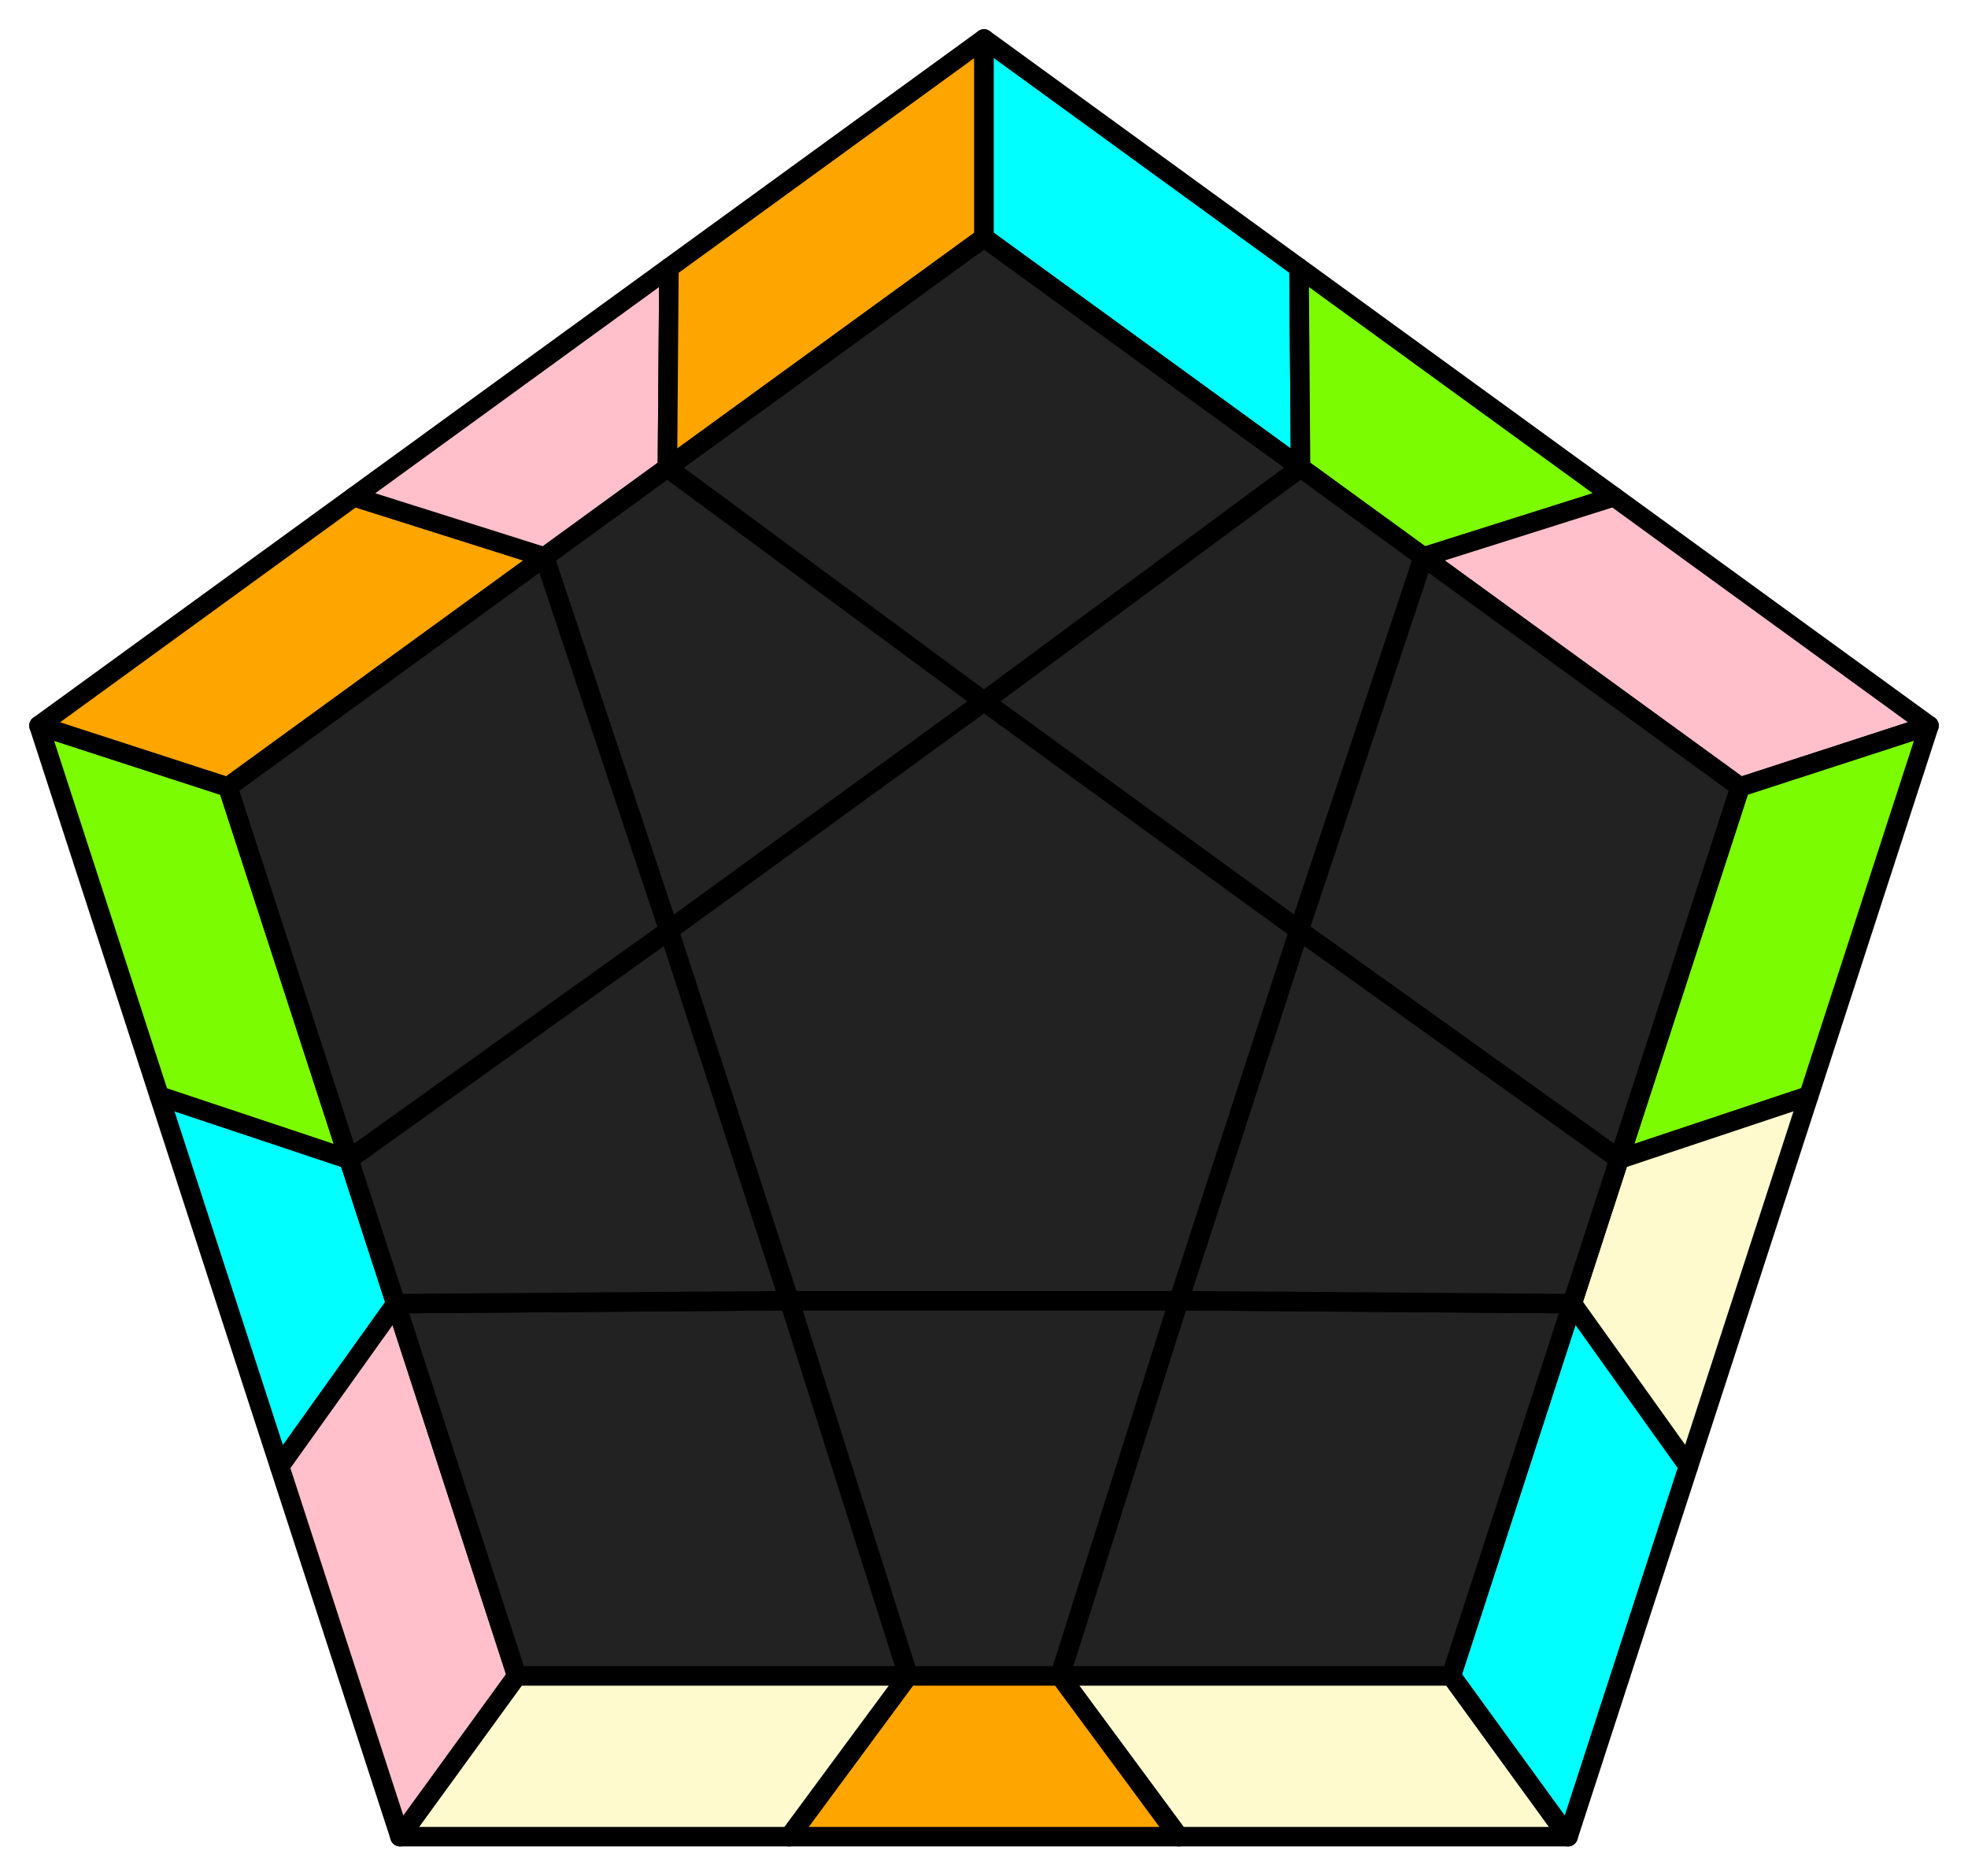
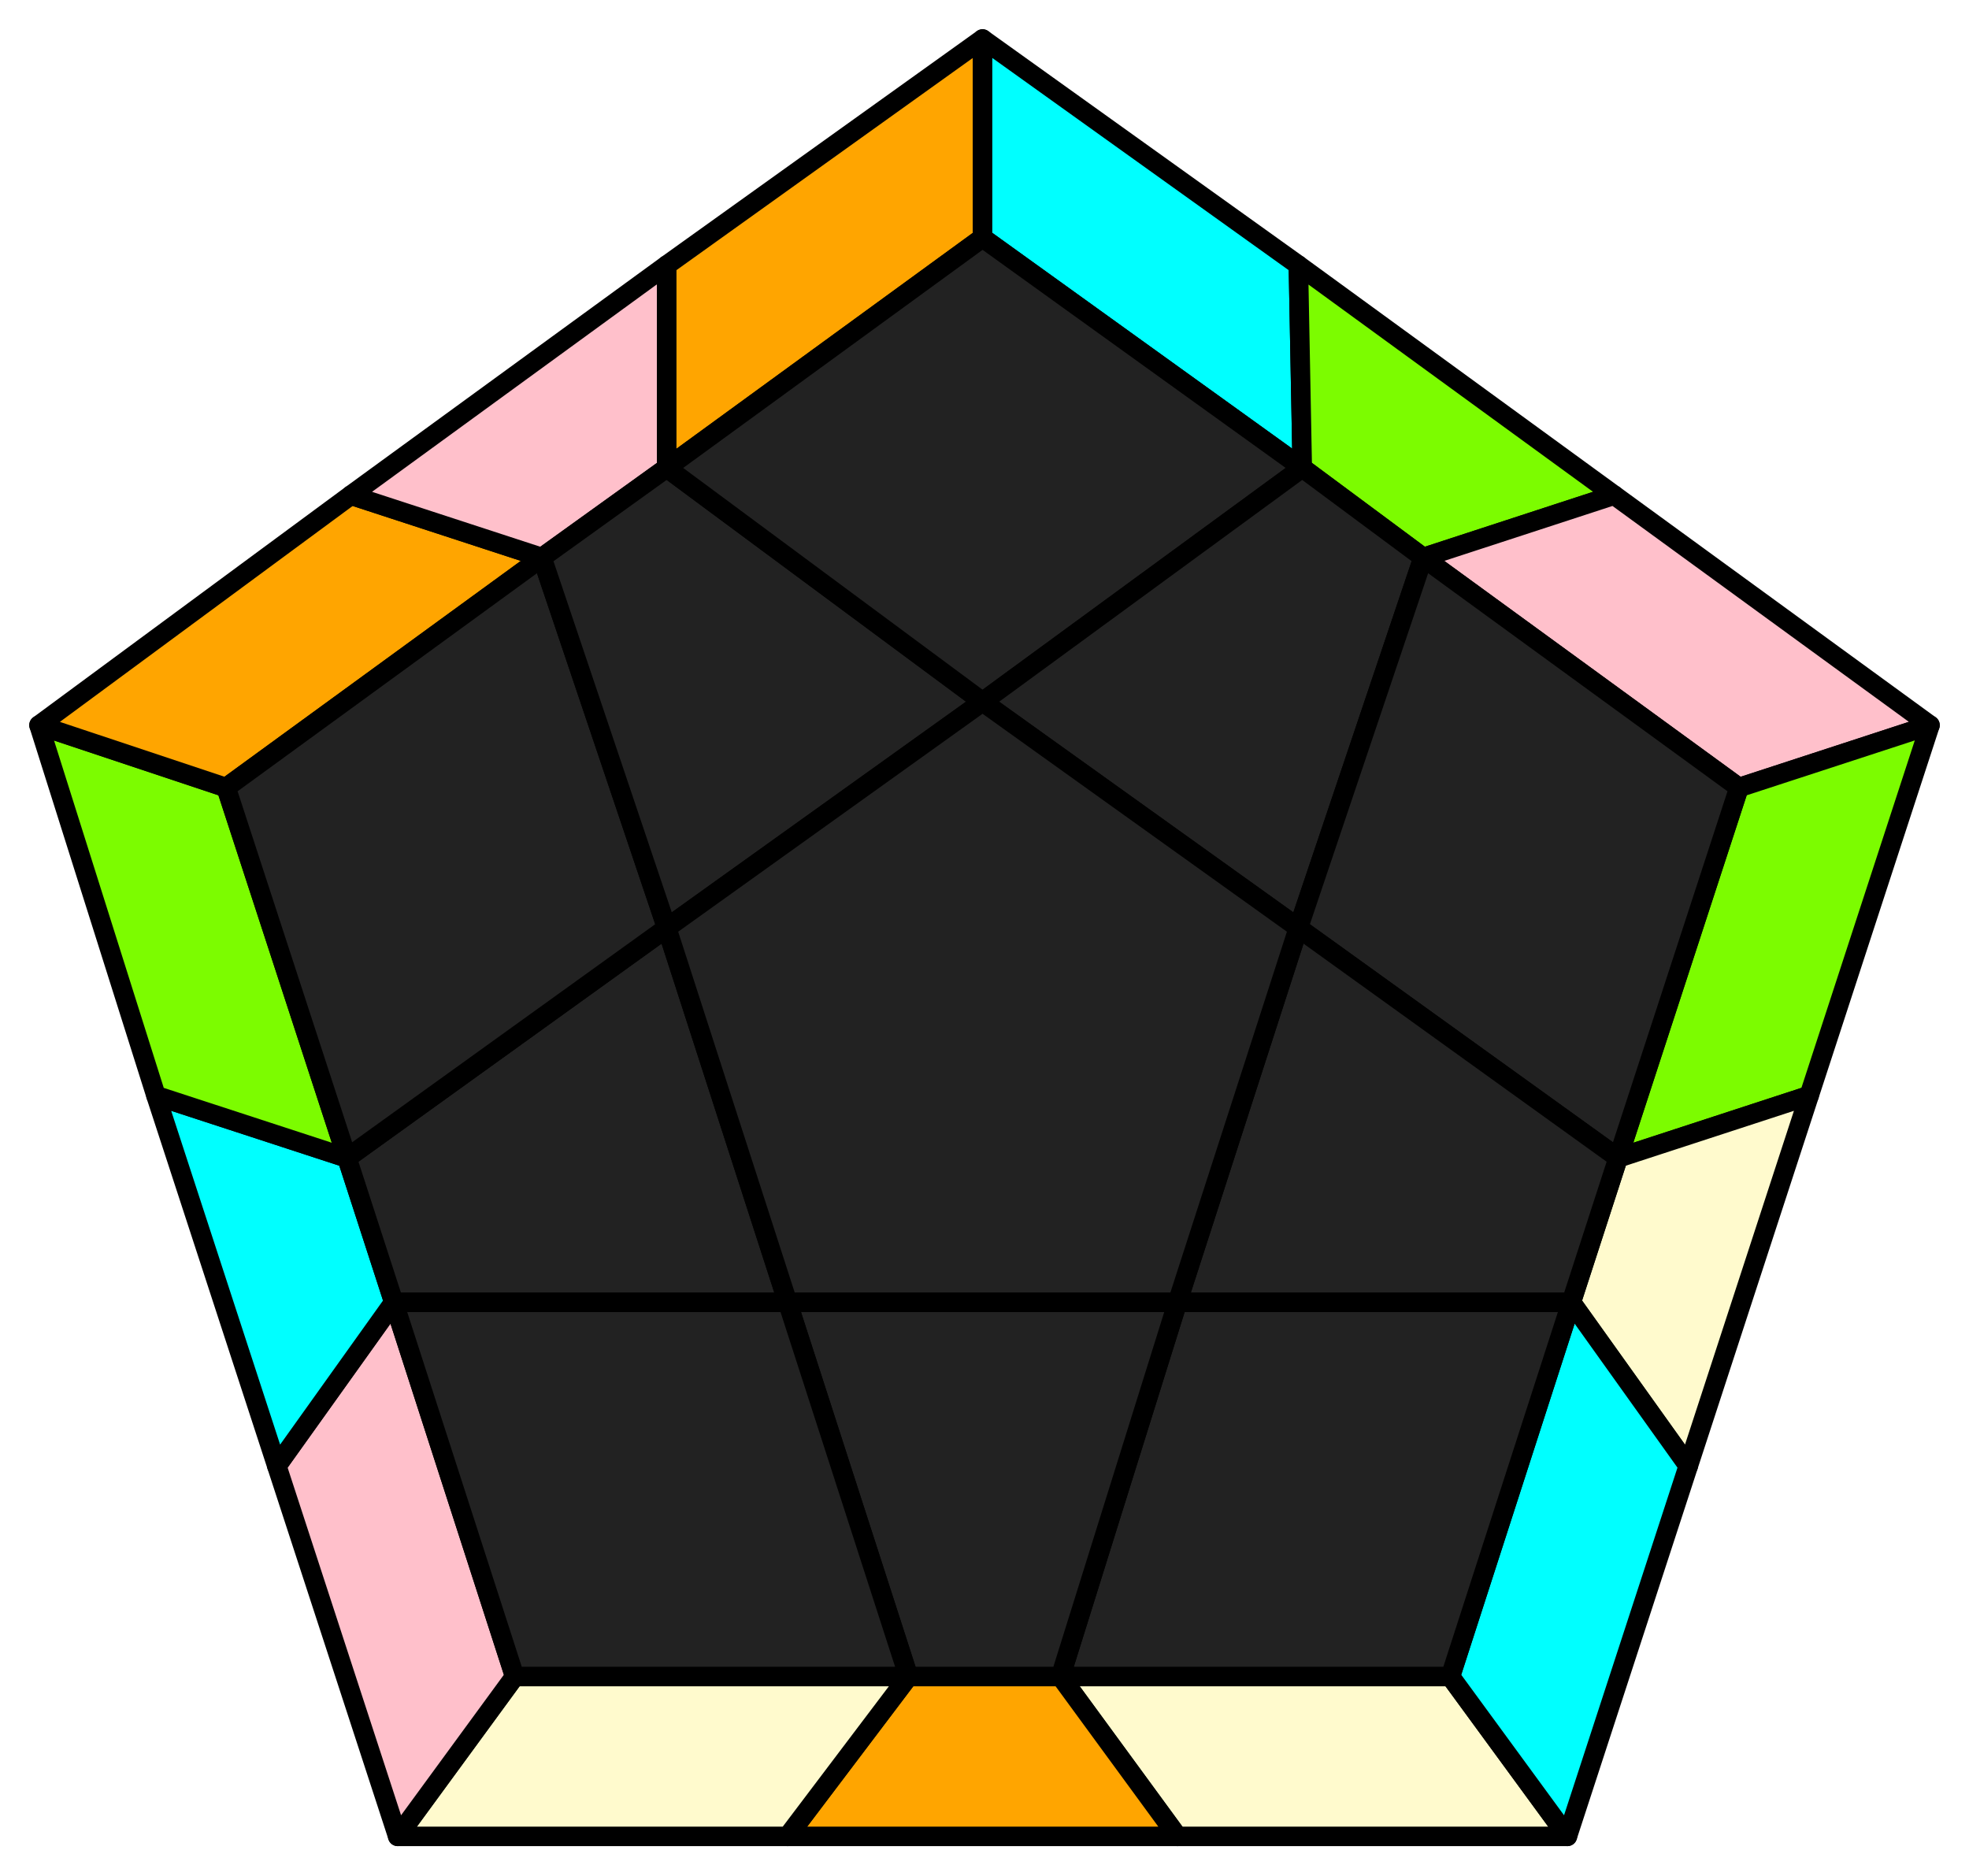
- <svg xmlns="http://www.w3.org/2000/svg" width="50.541" height="48.165">
-   <polygon stroke="black" stroke-width="0.5" points="40.271 47.165 30.271 47.165 27.221 43.036 37.271 43.036" stroke-linejoin="round" fill="#fffacd" />
-   <polygon stroke="black" stroke-width="0.5" points="30.271 47.165 20.271 47.165 23.321 43.036 27.221 43.036" stroke-linejoin="round" fill="#ffa500" />
-   <polygon stroke="black" stroke-width="0.5" points="20.271 47.165 10.271 47.165 13.271 43.036 23.321 43.036" stroke-linejoin="round" fill="#fffacd" />
-   <polygon stroke="black" stroke-width="0.5" points="10.271 47.165 7.18 37.655 10.165 33.478 13.271 43.036" stroke-linejoin="round" fill="#ffc0cb" />
-   <polygon stroke="black" stroke-width="0.5" points="7.18 37.655 4.09 28.144 8.96 29.769 10.165 33.478" stroke-linejoin="round" fill="#00ffff" />
-   <polygon stroke="black" stroke-width="0.5" points="4.09 28.144 1.0 18.634 5.854 20.211 8.96 29.769" stroke-linejoin="round" fill="#7cfc00" />
-   <polygon stroke="black" stroke-width="0.5" points="1.0 18.634 9.09 12.756 13.985 14.304 5.854 20.211" stroke-linejoin="round" fill="#ffa500" />
-   <polygon stroke="black" stroke-width="0.5" points="9.09 12.756 17.18 6.878 17.14 12.011 13.985 14.304" stroke-linejoin="round" fill="#ffc0cb" />
-   <polygon stroke="black" stroke-width="0.5" points="17.18 6.878 25.271 1.0 25.271 6.104 17.14 12.011" stroke-linejoin="round" fill="#ffa500" />
-   <polygon stroke="black" stroke-width="0.5" points="25.271 1.0 33.361 6.878 33.401 12.011 25.271 6.104" stroke-linejoin="round" fill="#00ffff" />
-   <polygon stroke="black" stroke-width="0.5" points="33.361 6.878 41.451 12.756 36.556 14.304 33.401 12.011" stroke-linejoin="round" fill="#7cfc00" />
-   <polygon stroke="black" stroke-width="0.5" points="41.451 12.756 49.541 18.634 44.687 20.211 36.556 14.304" stroke-linejoin="round" fill="#ffc0cb" />
-   <polygon stroke="black" stroke-width="0.5" points="49.541 18.634 46.451 28.144 41.581 29.769 44.687 20.211" stroke-linejoin="round" fill="#7cfc00" />
-   <polygon stroke="black" stroke-width="0.5" points="46.451 28.144 43.361 37.655 40.376 33.478 41.581 29.769" stroke-linejoin="round" fill="#fffacd" />
-   <polygon stroke="black" stroke-width="0.5" points="43.361 37.655 40.271 47.165 37.271 43.036 40.376 33.478" stroke-linejoin="round" fill="#00ffff" />
-   <polygon stroke="black" stroke-width="0.5" points="37.271 43.036 27.221 43.036 30.271 33.401 40.376 33.478" stroke-linejoin="round" fill="#222" />
-   <polygon stroke="black" stroke-width="0.5" points="27.221 43.036 23.321 43.036 20.271 33.401 30.271 33.401" stroke-linejoin="round" fill="#222" />
-   <polygon stroke="black" stroke-width="0.5" points="13.271 43.036 10.165 33.478 20.271 33.401 23.321 43.036" stroke-linejoin="round" fill="#222" />
-   <polygon stroke="black" stroke-width="0.5" points="10.165 33.478 8.96 29.769 17.18 23.891 20.271 33.401" stroke-linejoin="round" fill="#222" />
-   <polygon stroke="black" stroke-width="0.5" points="5.854 20.211 13.985 14.304 17.18 23.891 8.96 29.769" stroke-linejoin="round" fill="#222" />
-   <polygon stroke="black" stroke-width="0.5" points="13.985 14.304 17.14 12.011 25.271 18.013 17.18 23.891" stroke-linejoin="round" fill="#222" />
-   <polygon stroke="black" stroke-width="0.5" points="25.271 6.104 33.401 12.011 25.271 18.013 17.14 12.011" stroke-linejoin="round" fill="#222" />
-   <polygon stroke="black" stroke-width="0.5" points="33.401 12.011 36.556 14.304 33.361 23.891 25.271 18.013" stroke-linejoin="round" fill="#222" />
-   <polygon stroke="black" stroke-width="0.5" points="44.687 20.211 41.581 29.769 33.361 23.891 36.556 14.304" stroke-linejoin="round" fill="#222" />
-   <polygon stroke="black" stroke-width="0.5" points="41.581 29.769 40.376 33.478 30.271 33.401 33.361 23.891" stroke-linejoin="round" fill="#222" />
-   <polygon stroke="black" stroke-width="0.5" points="30.271 33.401 20.271 33.401 17.18 23.891 25.271 18.013 33.361 23.891" stroke-linejoin="round" fill="#222" />
+ <svg xmlns="http://www.w3.org/2000/svg" id="74" width="505" height="481">
+   <style>
+ polygon { stroke: black; stroke-width: 5px; stroke-linejoin: round;}
+ .green {fill: #7cfc00;}
+ .orange {fill: #ffa500;}
+ .blue {fill: #00ffff;}
+ .beige {fill: #fffacd;}
+ .pink {fill: #ffc0cb;}
+ .grey {fill: #222;}
+ </style>
+   <polygon class="beige" points="402 471 302 471 272 430 372 430" />
+   <polygon class="orange" points="302 471 202 471 233 430 272 430" />
+   <polygon class="beige" points="202 471 102 471 132 430 233 430" />
+   <polygon class="pink" points="102 471 71 376 101 334 132 430" />
+   <polygon class="blue" points="71 376 40 281 89 297 101 334" />
+   <polygon class="green" points="40 281 10 186 58 202 89 297" />
+   <polygon class="orange" points="10 186 90 127 139 143 58 202" />
+   <polygon class="pink" points="90 127 171 68 171 120 139 143" />
+   <polygon class="orange" points="171 68 252 10 252 61 171 120" />
+   <polygon class="blue" points="252 10 333 68 334 120 252 61" />
+   <polygon class="green" points="333 68 414 127 365 143 334 120" />
+   <polygon class="pink" points="414 127 495 186 446 202 365 143" />
+   <polygon class="green" points="495 186 464 281 415 297 446 202" />
+   <polygon class="beige" points="464 281 433 376 403 334 415 297" />
+   <polygon class="blue" points="433 376 402 471 372 430 403 334" />
+   <polygon class="grey" points="372 430 272 430 302 334 403 334" />
+   <polygon class="grey" points="272 430 233 430 202 334 302 334" />
+   <polygon class="grey" points="132 430 101 334 202 334 233 430" />
+   <polygon class="grey" points="101 334 89 297 171 238 202 334" />
+   <polygon class="grey" points="58 202 139 143 171 238 89 297" />
+   <polygon class="grey" points="139 143 171 120 252 180 171 238" />
+   <polygon class="grey" points="252 61 334 120 252 180 171 120" />
+   <polygon class="grey" points="334 120 365 143 333 238 252 180" />
+   <polygon class="grey" points="446 202 415 297 333 238 365 143" />
+   <polygon class="grey" points="415 297 403 334 302 334 333 238" />
+   <polygon class="grey" points="302 334 202 334 171 238 252 180 333 238" />
</svg>
